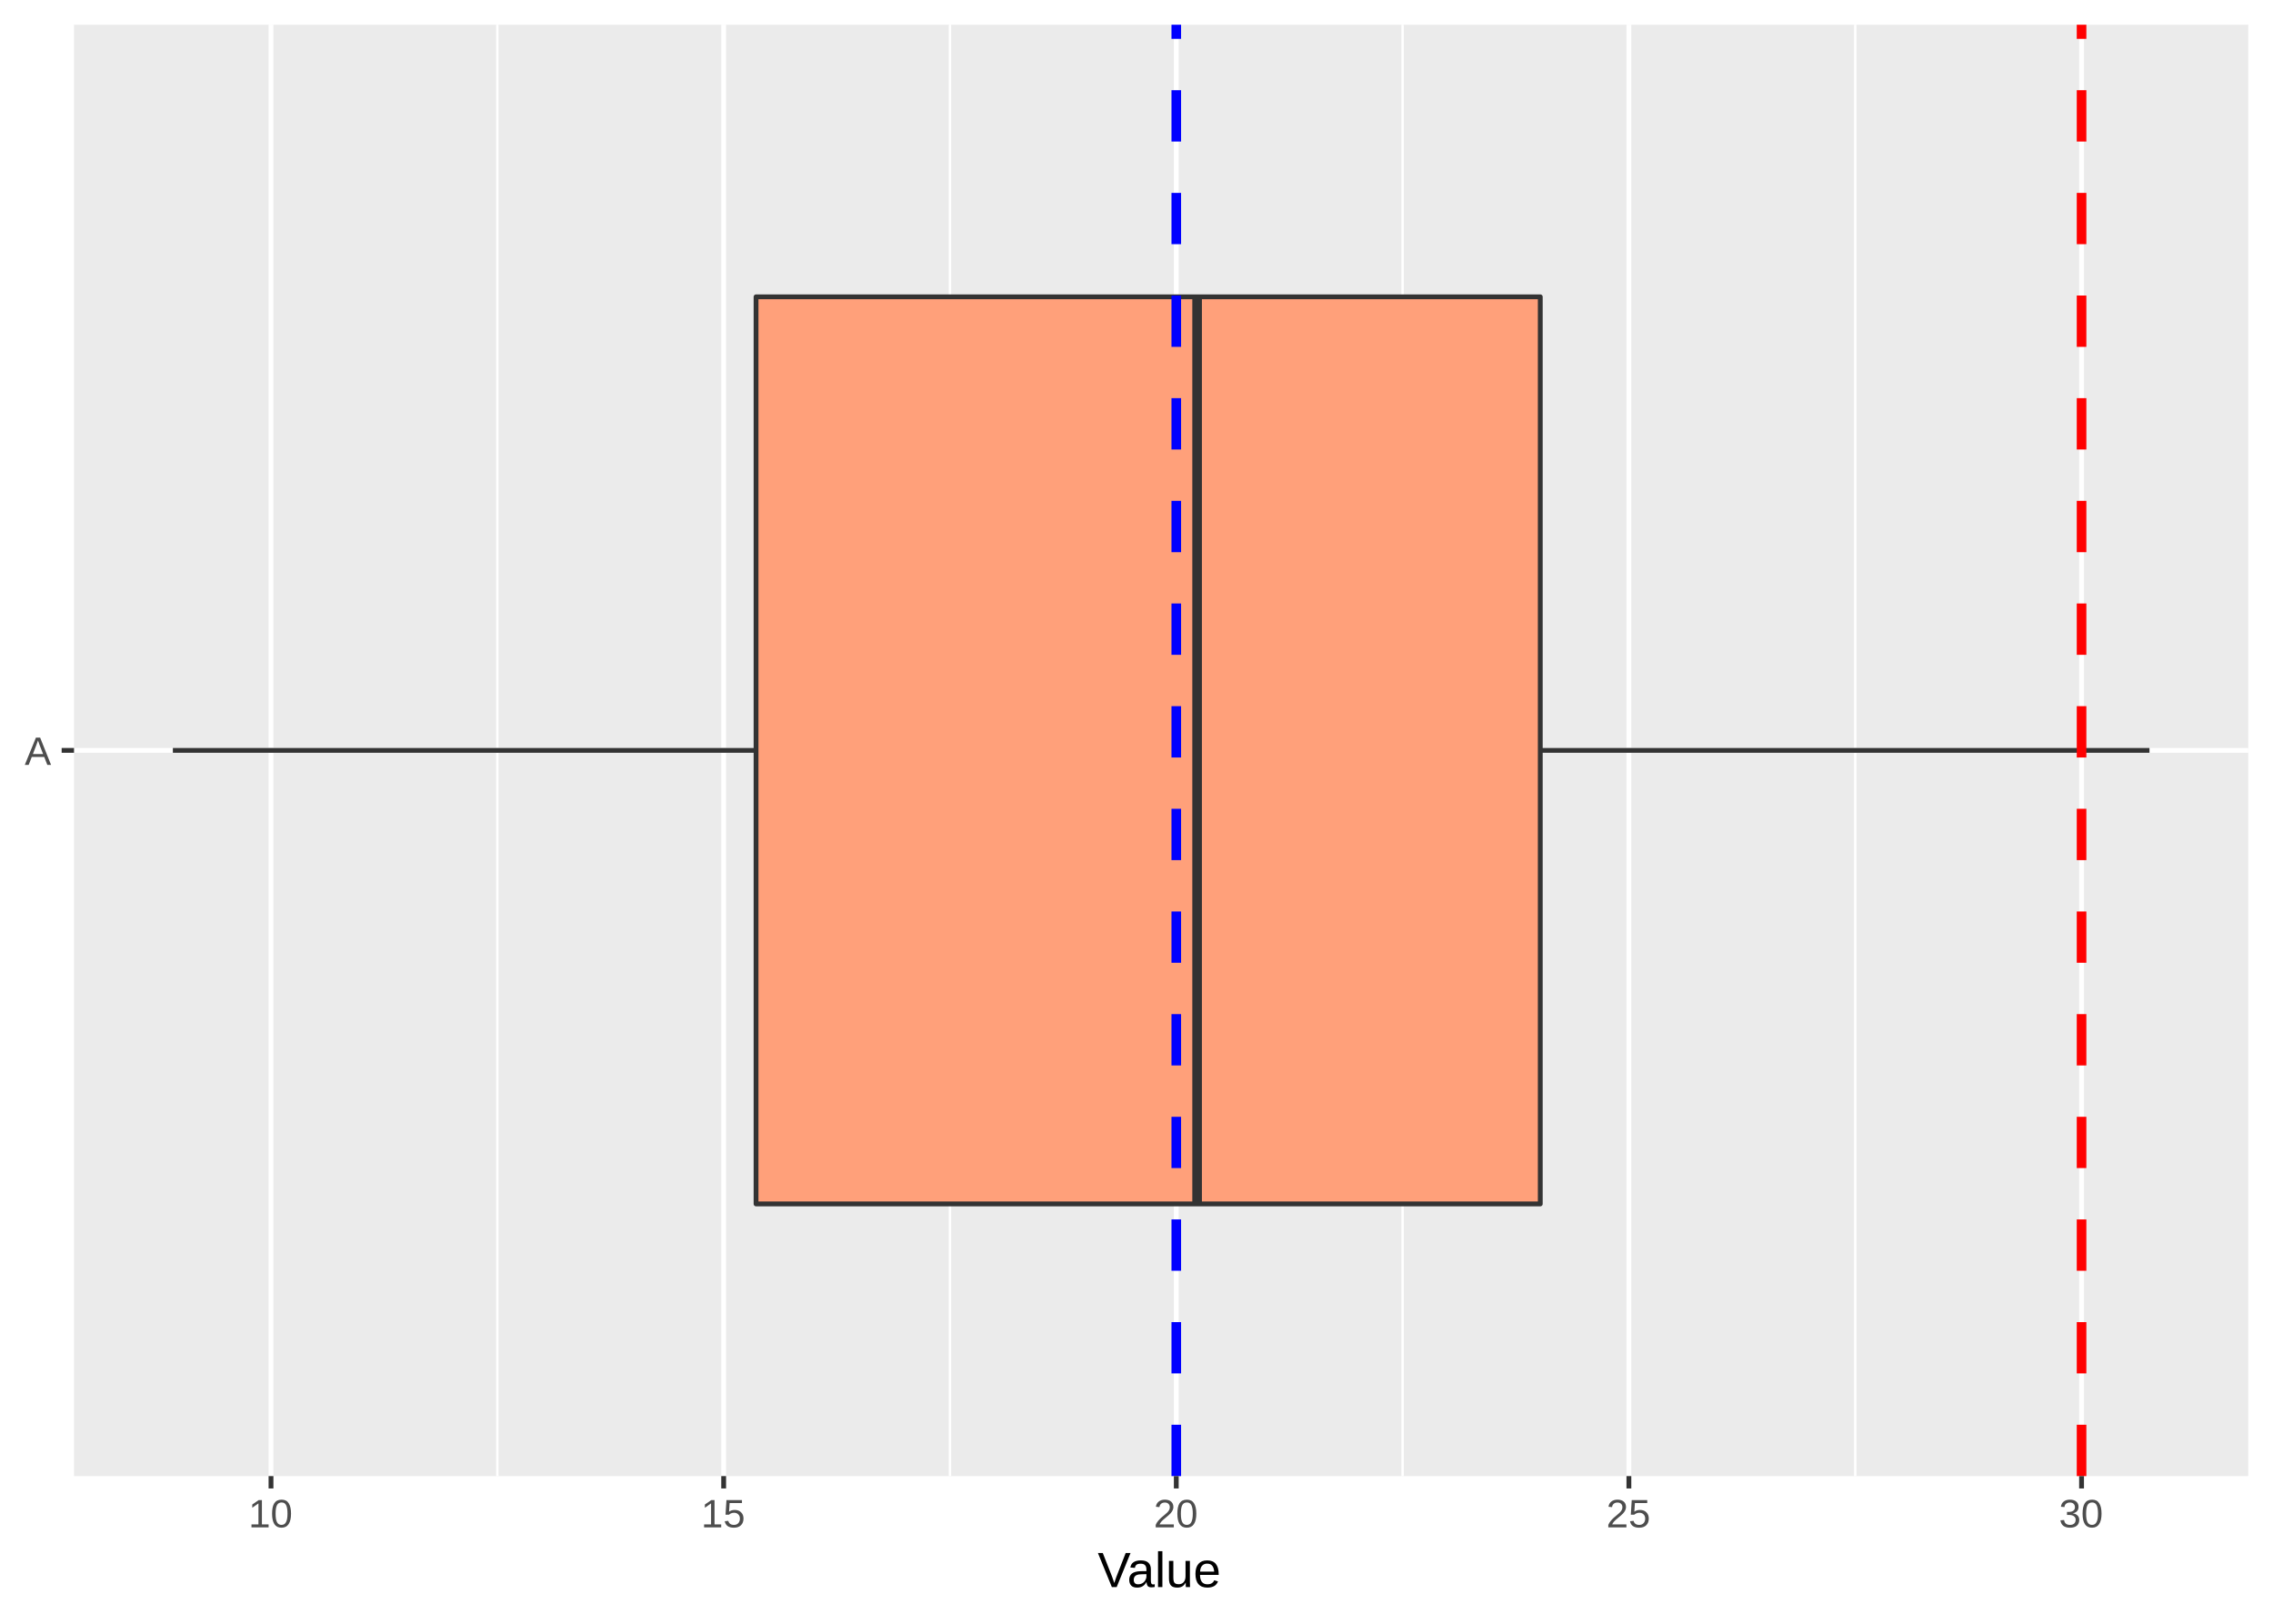
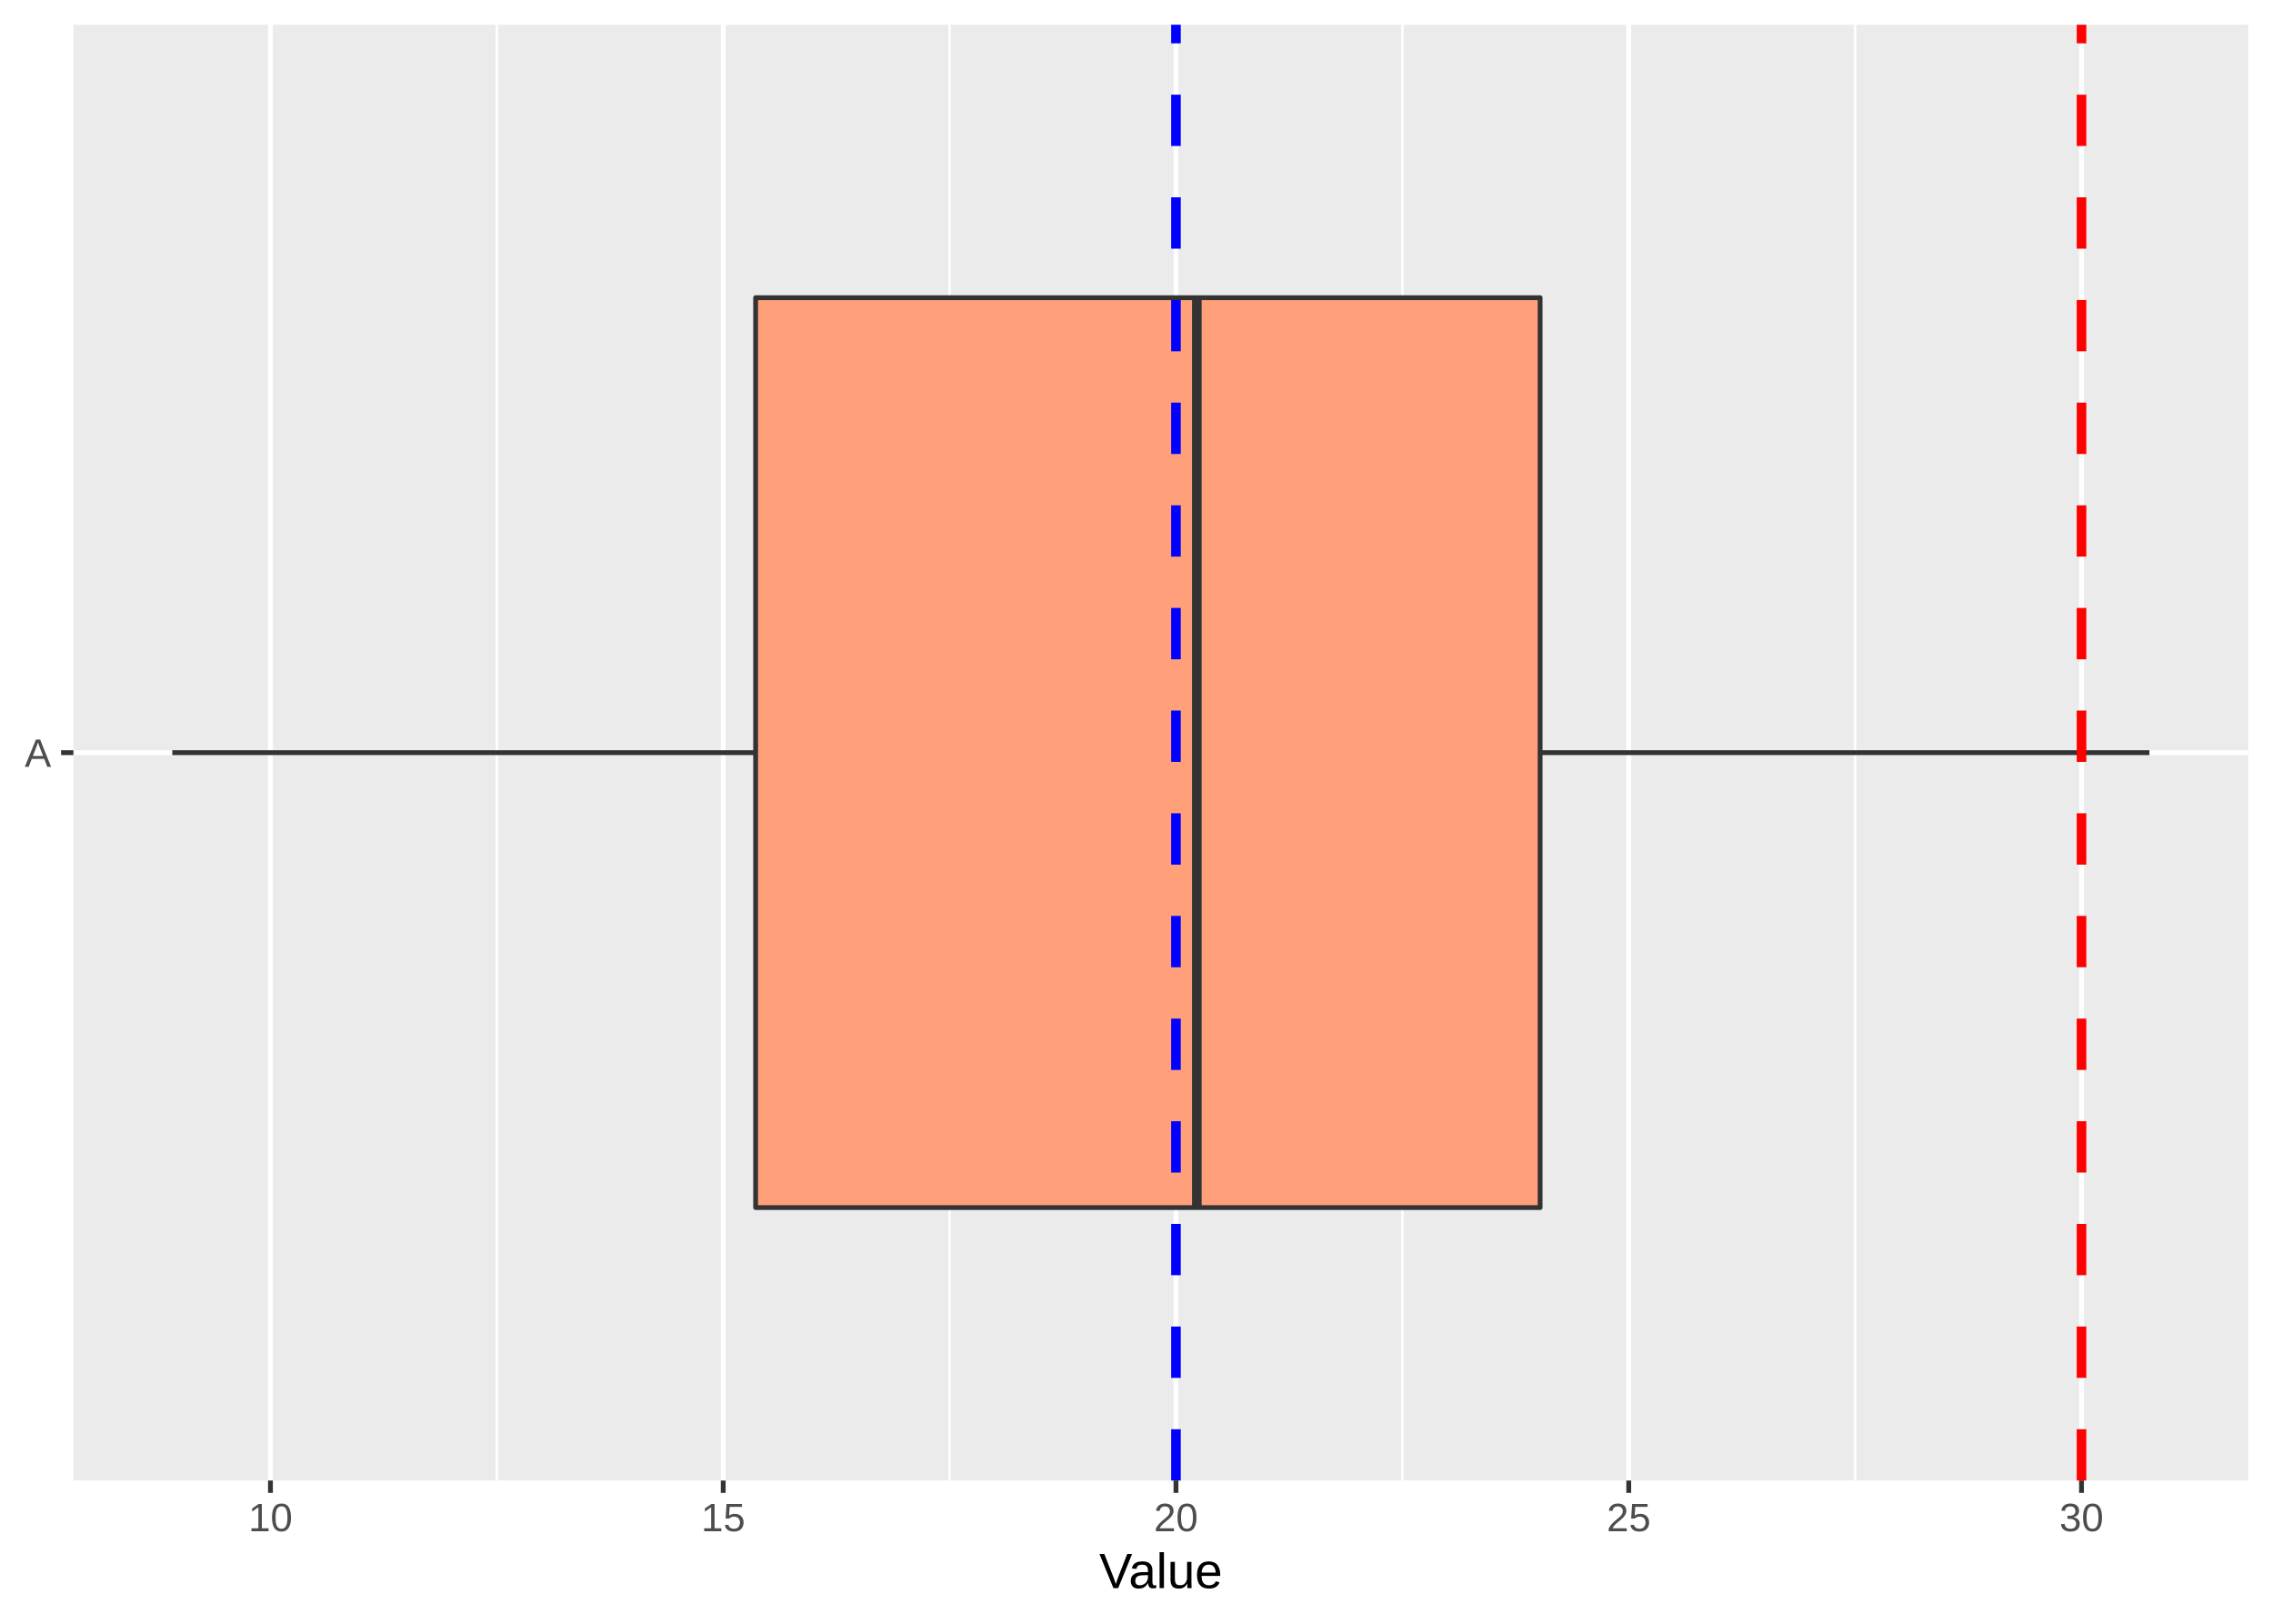
- <svg xmlns="http://www.w3.org/2000/svg" viewBox="0 0 504.00 360.00">
+ <svg xmlns="http://www.w3.org/2000/svg" class="svglite" width="504.00pt" height="360.00pt" viewBox="0 0 504.00 360.00">
  <defs>
    <style type="text/css">
-     line, polyline, path, rect, circle {
+     .svglite line, .svglite polyline, .svglite polygon, .svglite path, .svglite rect, .svglite circle {
      fill: none;
      stroke: #000000;
      stroke-linecap: round;
      stroke-linejoin: round;
      stroke-miterlimit: 10.00;
    }
  </style>
  </defs>
  <rect width="100%" height="100%" style="stroke: none; fill: #FFFFFF;" />
-   <rect x="0.00" y="0.00" width="504.00" height="360.00" style="stroke-width: 1.07; stroke: #FFFFFF; fill: #FFFFFF;" />
  <defs>
-     <clipPath id="cpMTYuNDEzOXw0OTguNTIxfDMyNy4yNTd8NS40Nzk0NQ==">
-       <rect x="16.41" y="5.48" width="482.11" height="321.78" />
-     </clipPath>
-   </defs>
-   <rect x="16.41" y="5.48" width="482.11" height="321.78" style="stroke-width: 1.07; stroke: none; fill: #EBEBEB;" clip-path="url(#cpMTYuNDEzOXw0OTguNTIxfDMyNy4yNTd8NS40Nzk0NQ==)" />
-   <polyline points="110.28,327.26 110.28,5.48 " style="stroke-width: 0.53; stroke: #FFFFFF; stroke-linecap: butt;" clip-path="url(#cpMTYuNDEzOXw0OTguNTIxfDMyNy4yNTd8NS40Nzk0NQ==)" />
-   <polyline points="210.64,327.26 210.64,5.48 " style="stroke-width: 0.53; stroke: #FFFFFF; stroke-linecap: butt;" clip-path="url(#cpMTYuNDEzOXw0OTguNTIxfDMyNy4yNTd8NS40Nzk0NQ==)" />
-   <polyline points="311.00,327.26 311.00,5.48 " style="stroke-width: 0.53; stroke: #FFFFFF; stroke-linecap: butt;" clip-path="url(#cpMTYuNDEzOXw0OTguNTIxfDMyNy4yNTd8NS40Nzk0NQ==)" />
-   <polyline points="411.37,327.26 411.37,5.48 " style="stroke-width: 0.53; stroke: #FFFFFF; stroke-linecap: butt;" clip-path="url(#cpMTYuNDEzOXw0OTguNTIxfDMyNy4yNTd8NS40Nzk0NQ==)" />
-   <polyline points="16.41,166.37 498.52,166.37 " style="stroke-width: 1.07; stroke: #FFFFFF; stroke-linecap: butt;" clip-path="url(#cpMTYuNDEzOXw0OTguNTIxfDMyNy4yNTd8NS40Nzk0NQ==)" />
-   <polyline points="60.09,327.26 60.09,5.48 " style="stroke-width: 1.07; stroke: #FFFFFF; stroke-linecap: butt;" clip-path="url(#cpMTYuNDEzOXw0OTguNTIxfDMyNy4yNTd8NS40Nzk0NQ==)" />
-   <polyline points="160.46,327.26 160.46,5.48 " style="stroke-width: 1.07; stroke: #FFFFFF; stroke-linecap: butt;" clip-path="url(#cpMTYuNDEzOXw0OTguNTIxfDMyNy4yNTd8NS40Nzk0NQ==)" />
-   <polyline points="260.82,327.26 260.82,5.48 " style="stroke-width: 1.07; stroke: #FFFFFF; stroke-linecap: butt;" clip-path="url(#cpMTYuNDEzOXw0OTguNTIxfDMyNy4yNTd8NS40Nzk0NQ==)" />
-   <polyline points="361.18,327.26 361.18,5.48 " style="stroke-width: 1.07; stroke: #FFFFFF; stroke-linecap: butt;" clip-path="url(#cpMTYuNDEzOXw0OTguNTIxfDMyNy4yNTd8NS40Nzk0NQ==)" />
-   <polyline points="461.55,327.26 461.55,5.48 " style="stroke-width: 1.07; stroke: #FFFFFF; stroke-linecap: butt;" clip-path="url(#cpMTYuNDEzOXw0OTguNTIxfDMyNy4yNTd8NS40Nzk0NQ==)" />
-   <line x1="341.53" y1="166.37" x2="476.61" y2="166.37" style="stroke-width: 1.07; stroke: #333333; stroke-linecap: butt;" clip-path="url(#cpMTYuNDEzOXw0OTguNTIxfDMyNy4yNTd8NS40Nzk0NQ==)" />
-   <line x1="167.64" y1="166.37" x2="38.33" y2="166.37" style="stroke-width: 1.07; stroke: #333333; stroke-linecap: butt;" clip-path="url(#cpMTYuNDEzOXw0OTguNTIxfDMyNy4yNTd8NS40Nzk0NQ==)" />
-   <polyline points="341.53,266.92 167.64,266.92 167.64,65.81 341.53,65.81 341.53,266.92 " style="stroke-width: 1.07; stroke: #333333; fill: #FFA07A;" clip-path="url(#cpMTYuNDEzOXw0OTguNTIxfDMyNy4yNTd8NS40Nzk0NQ==)" />
-   <line x1="265.44" y1="266.92" x2="265.44" y2="65.81" style="stroke-width: 2.13; stroke: #333333; stroke-linecap: butt;" clip-path="url(#cpMTYuNDEzOXw0OTguNTIxfDMyNy4yNTd8NS40Nzk0NQ==)" />
-   <line x1="260.82" y1="327.26" x2="260.82" y2="5.48" style="stroke-width: 2.13; stroke: #0000FF; stroke-dasharray: 11.38,11.38; stroke-linecap: butt;" clip-path="url(#cpMTYuNDEzOXw0OTguNTIxfDMyNy4yNTd8NS40Nzk0NQ==)" />
-   <line x1="461.55" y1="327.26" x2="461.55" y2="5.48" style="stroke-width: 2.13; stroke: #FF0000; stroke-dasharray: 11.38,11.38; stroke-linecap: butt;" clip-path="url(#cpMTYuNDEzOXw0OTguNTIxfDMyNy4yNTd8NS40Nzk0NQ==)" />
-   <defs>
-     <clipPath id="cpMHw1MDR8MzYwfDA=">
+     <clipPath id="cpMC4wMHw1MDQuMDB8MC4wMHwzNjAuMDA=">
      <rect x="0.00" y="0.00" width="504.00" height="360.00" />
    </clipPath>
  </defs>
-   <g clip-path="url(#cpMHw1MDR8MzYwfDA=)">
-     <text x="5.48" y="169.59" style="font-size: 8.80px; fill: #4D4D4D; font-family: Arial;" textLength="6.00px" lengthAdjust="spacingAndGlyphs">A</text>
+   <g clip-path="url(#cpMC4wMHw1MDQuMDB8MC4wMHwzNjAuMDA=)">
+     <rect x="0" y="0.00" width="504.00" height="360.00" style="stroke-width: 1.07; stroke: #FFFFFF; fill: #FFFFFF;" />
  </g>
-   <polyline points="13.67,166.37 16.41,166.37 " style="stroke-width: 1.07; stroke: #333333; stroke-linecap: butt;" clip-path="url(#cpMHw1MDR8MzYwfDA=)" />
-   <polyline points="60.09,330.00 60.09,327.26 " style="stroke-width: 1.07; stroke: #333333; stroke-linecap: butt;" clip-path="url(#cpMHw1MDR8MzYwfDA=)" />
-   <polyline points="160.46,330.00 160.46,327.26 " style="stroke-width: 1.07; stroke: #333333; stroke-linecap: butt;" clip-path="url(#cpMHw1MDR8MzYwfDA=)" />
-   <polyline points="260.82,330.00 260.82,327.26 " style="stroke-width: 1.07; stroke: #333333; stroke-linecap: butt;" clip-path="url(#cpMHw1MDR8MzYwfDA=)" />
-   <polyline points="361.18,330.00 361.18,327.26 " style="stroke-width: 1.07; stroke: #333333; stroke-linecap: butt;" clip-path="url(#cpMHw1MDR8MzYwfDA=)" />
-   <polyline points="461.55,330.00 461.55,327.26 " style="stroke-width: 1.07; stroke: #333333; stroke-linecap: butt;" clip-path="url(#cpMHw1MDR8MzYwfDA=)" />
-   <g clip-path="url(#cpMHw1MDR8MzYwfDA=)">
-     <text x="55.09" y="338.63" style="font-size: 8.80px; fill: #4D4D4D; font-family: Arial;" textLength="10.01px" lengthAdjust="spacingAndGlyphs">10</text>
+   <defs>
+     <clipPath id="cpMTYuMjh8NDk4LjUyfDUuNDh8MzI4LjI1">
+       <rect x="16.28" y="5.48" width="482.24" height="322.77" />
+     </clipPath>
+   </defs>
+   <g clip-path="url(#cpMTYuMjh8NDk4LjUyfDUuNDh8MzI4LjI1)">
+     <rect x="16.28" y="5.48" width="482.24" height="322.77" style="stroke-width: 1.07; stroke: none; fill: #EBEBEB;" />
+     <polyline points="110.17,328.25 110.17,5.48 " style="stroke-width: 0.53; stroke: #FFFFFF; stroke-linecap: butt;" />
+     <polyline points="210.56,328.25 210.56,5.48 " style="stroke-width: 0.53; stroke: #FFFFFF; stroke-linecap: butt;" />
+     <polyline points="310.95,328.25 310.95,5.48 " style="stroke-width: 0.53; stroke: #FFFFFF; stroke-linecap: butt;" />
+     <polyline points="411.34,328.25 411.34,5.48 " style="stroke-width: 0.53; stroke: #FFFFFF; stroke-linecap: butt;" />
+     <polyline points="16.28,166.87 498.52,166.87 " style="stroke-width: 1.07; stroke: #FFFFFF; stroke-linecap: butt;" />
+     <polyline points="59.97,328.25 59.97,5.48 " style="stroke-width: 1.07; stroke: #FFFFFF; stroke-linecap: butt;" />
+     <polyline points="160.36,328.25 160.36,5.48 " style="stroke-width: 1.07; stroke: #FFFFFF; stroke-linecap: butt;" />
+     <polyline points="260.75,328.25 260.75,5.48 " style="stroke-width: 1.07; stroke: #FFFFFF; stroke-linecap: butt;" />
+     <polyline points="361.15,328.25 361.15,5.48 " style="stroke-width: 1.07; stroke: #FFFFFF; stroke-linecap: butt;" />
+     <polyline points="461.54,328.25 461.54,5.48 " style="stroke-width: 1.07; stroke: #FFFFFF; stroke-linecap: butt;" />
+     <line x1="341.49" y1="166.87" x2="476.60" y2="166.87" style="stroke-width: 1.07; stroke: #333333; stroke-linecap: butt;" />
+     <line x1="167.55" y1="166.87" x2="38.20" y2="166.87" style="stroke-width: 1.07; stroke: #333333; stroke-linecap: butt;" />
+     <polygon points="341.49,267.73 167.55,267.73 167.55,66.00 341.49,66.00 341.49,267.73 " style="stroke-width: 1.07; stroke: #333333; fill: #FFA07A;" />
+     <line x1="265.38" y1="267.73" x2="265.38" y2="66.00" style="stroke-width: 2.13; stroke: #333333; stroke-linecap: butt;" />
+     <line x1="260.75" y1="328.25" x2="260.75" y2="5.48" style="stroke-width: 2.13; stroke: #0000FF; stroke-dasharray: 11.38,11.38; stroke-linecap: butt;" />
+     <line x1="461.54" y1="328.25" x2="461.54" y2="5.48" style="stroke-width: 2.13; stroke: #FF0000; stroke-dasharray: 11.38,11.38; stroke-linecap: butt;" />
  </g>
-   <g clip-path="url(#cpMHw1MDR8MzYwfDA=)">
-     <text x="155.45" y="338.63" style="font-size: 8.80px; fill: #4D4D4D; font-family: Arial;" textLength="10.01px" lengthAdjust="spacingAndGlyphs">15</text>
-   </g>
-   <g clip-path="url(#cpMHw1MDR8MzYwfDA=)">
-     <text x="255.82" y="338.63" style="font-size: 8.80px; fill: #4D4D4D; font-family: Arial;" textLength="10.01px" lengthAdjust="spacingAndGlyphs">20</text>
-   </g>
-   <g clip-path="url(#cpMHw1MDR8MzYwfDA=)">
-     <text x="356.18" y="338.63" style="font-size: 8.80px; fill: #4D4D4D; font-family: Arial;" textLength="10.01px" lengthAdjust="spacingAndGlyphs">25</text>
-   </g>
-   <g clip-path="url(#cpMHw1MDR8MzYwfDA=)">
-     <text x="456.54" y="338.63" style="font-size: 8.80px; fill: #4D4D4D; font-family: Arial;" textLength="10.01px" lengthAdjust="spacingAndGlyphs">30</text>
-   </g>
-   <g clip-path="url(#cpMHw1MDR8MzYwfDA=)">
-     <text x="243.40" y="351.88" style="font-size: 11.00px; font-family: Arial;" textLength="28.13px" lengthAdjust="spacingAndGlyphs">Value</text>
+   <g clip-path="url(#cpMC4wMHw1MDQuMDB8MC4wMHwzNjAuMDA=)">
+     <text x="11.35" y="170.02" text-anchor="end" style="font-size: 8.80px; fill: #4D4D4D; font-family: Arial;" textLength="5.87px" lengthAdjust="spacingAndGlyphs">A</text>
+     <polyline points="13.54,166.87 16.28,166.87 " style="stroke-width: 1.07; stroke: #333333; stroke-linecap: butt;" />
+     <polyline points="59.97,330.99 59.97,328.25 " style="stroke-width: 1.07; stroke: #333333; stroke-linecap: butt;" />
+     <polyline points="160.36,330.99 160.36,328.25 " style="stroke-width: 1.07; stroke: #333333; stroke-linecap: butt;" />
+     <polyline points="260.75,330.99 260.75,328.25 " style="stroke-width: 1.07; stroke: #333333; stroke-linecap: butt;" />
+     <polyline points="361.15,330.99 361.15,328.25 " style="stroke-width: 1.07; stroke: #333333; stroke-linecap: butt;" />
+     <polyline points="461.54,330.99 461.54,328.25 " style="stroke-width: 1.07; stroke: #333333; stroke-linecap: butt;" />
+     <text x="59.97" y="339.49" text-anchor="middle" style="font-size: 8.80px; fill: #4D4D4D; font-family: Arial;" textLength="9.79px" lengthAdjust="spacingAndGlyphs">10</text>
+     <text x="160.36" y="339.49" text-anchor="middle" style="font-size: 8.80px; fill: #4D4D4D; font-family: Arial;" textLength="9.79px" lengthAdjust="spacingAndGlyphs">15</text>
+     <text x="260.75" y="339.49" text-anchor="middle" style="font-size: 8.80px; fill: #4D4D4D; font-family: Arial;" textLength="9.79px" lengthAdjust="spacingAndGlyphs">20</text>
+     <text x="361.15" y="339.49" text-anchor="middle" style="font-size: 8.80px; fill: #4D4D4D; font-family: Arial;" textLength="9.79px" lengthAdjust="spacingAndGlyphs">25</text>
+     <text x="461.54" y="339.49" text-anchor="middle" style="font-size: 8.80px; fill: #4D4D4D; font-family: Arial;" textLength="9.79px" lengthAdjust="spacingAndGlyphs">30</text>
+     <text x="257.40" y="352.10" text-anchor="middle" style="font-size: 11.00px; font-family: Arial;" textLength="28.14px" lengthAdjust="spacingAndGlyphs">Value</text>
  </g>
</svg>
